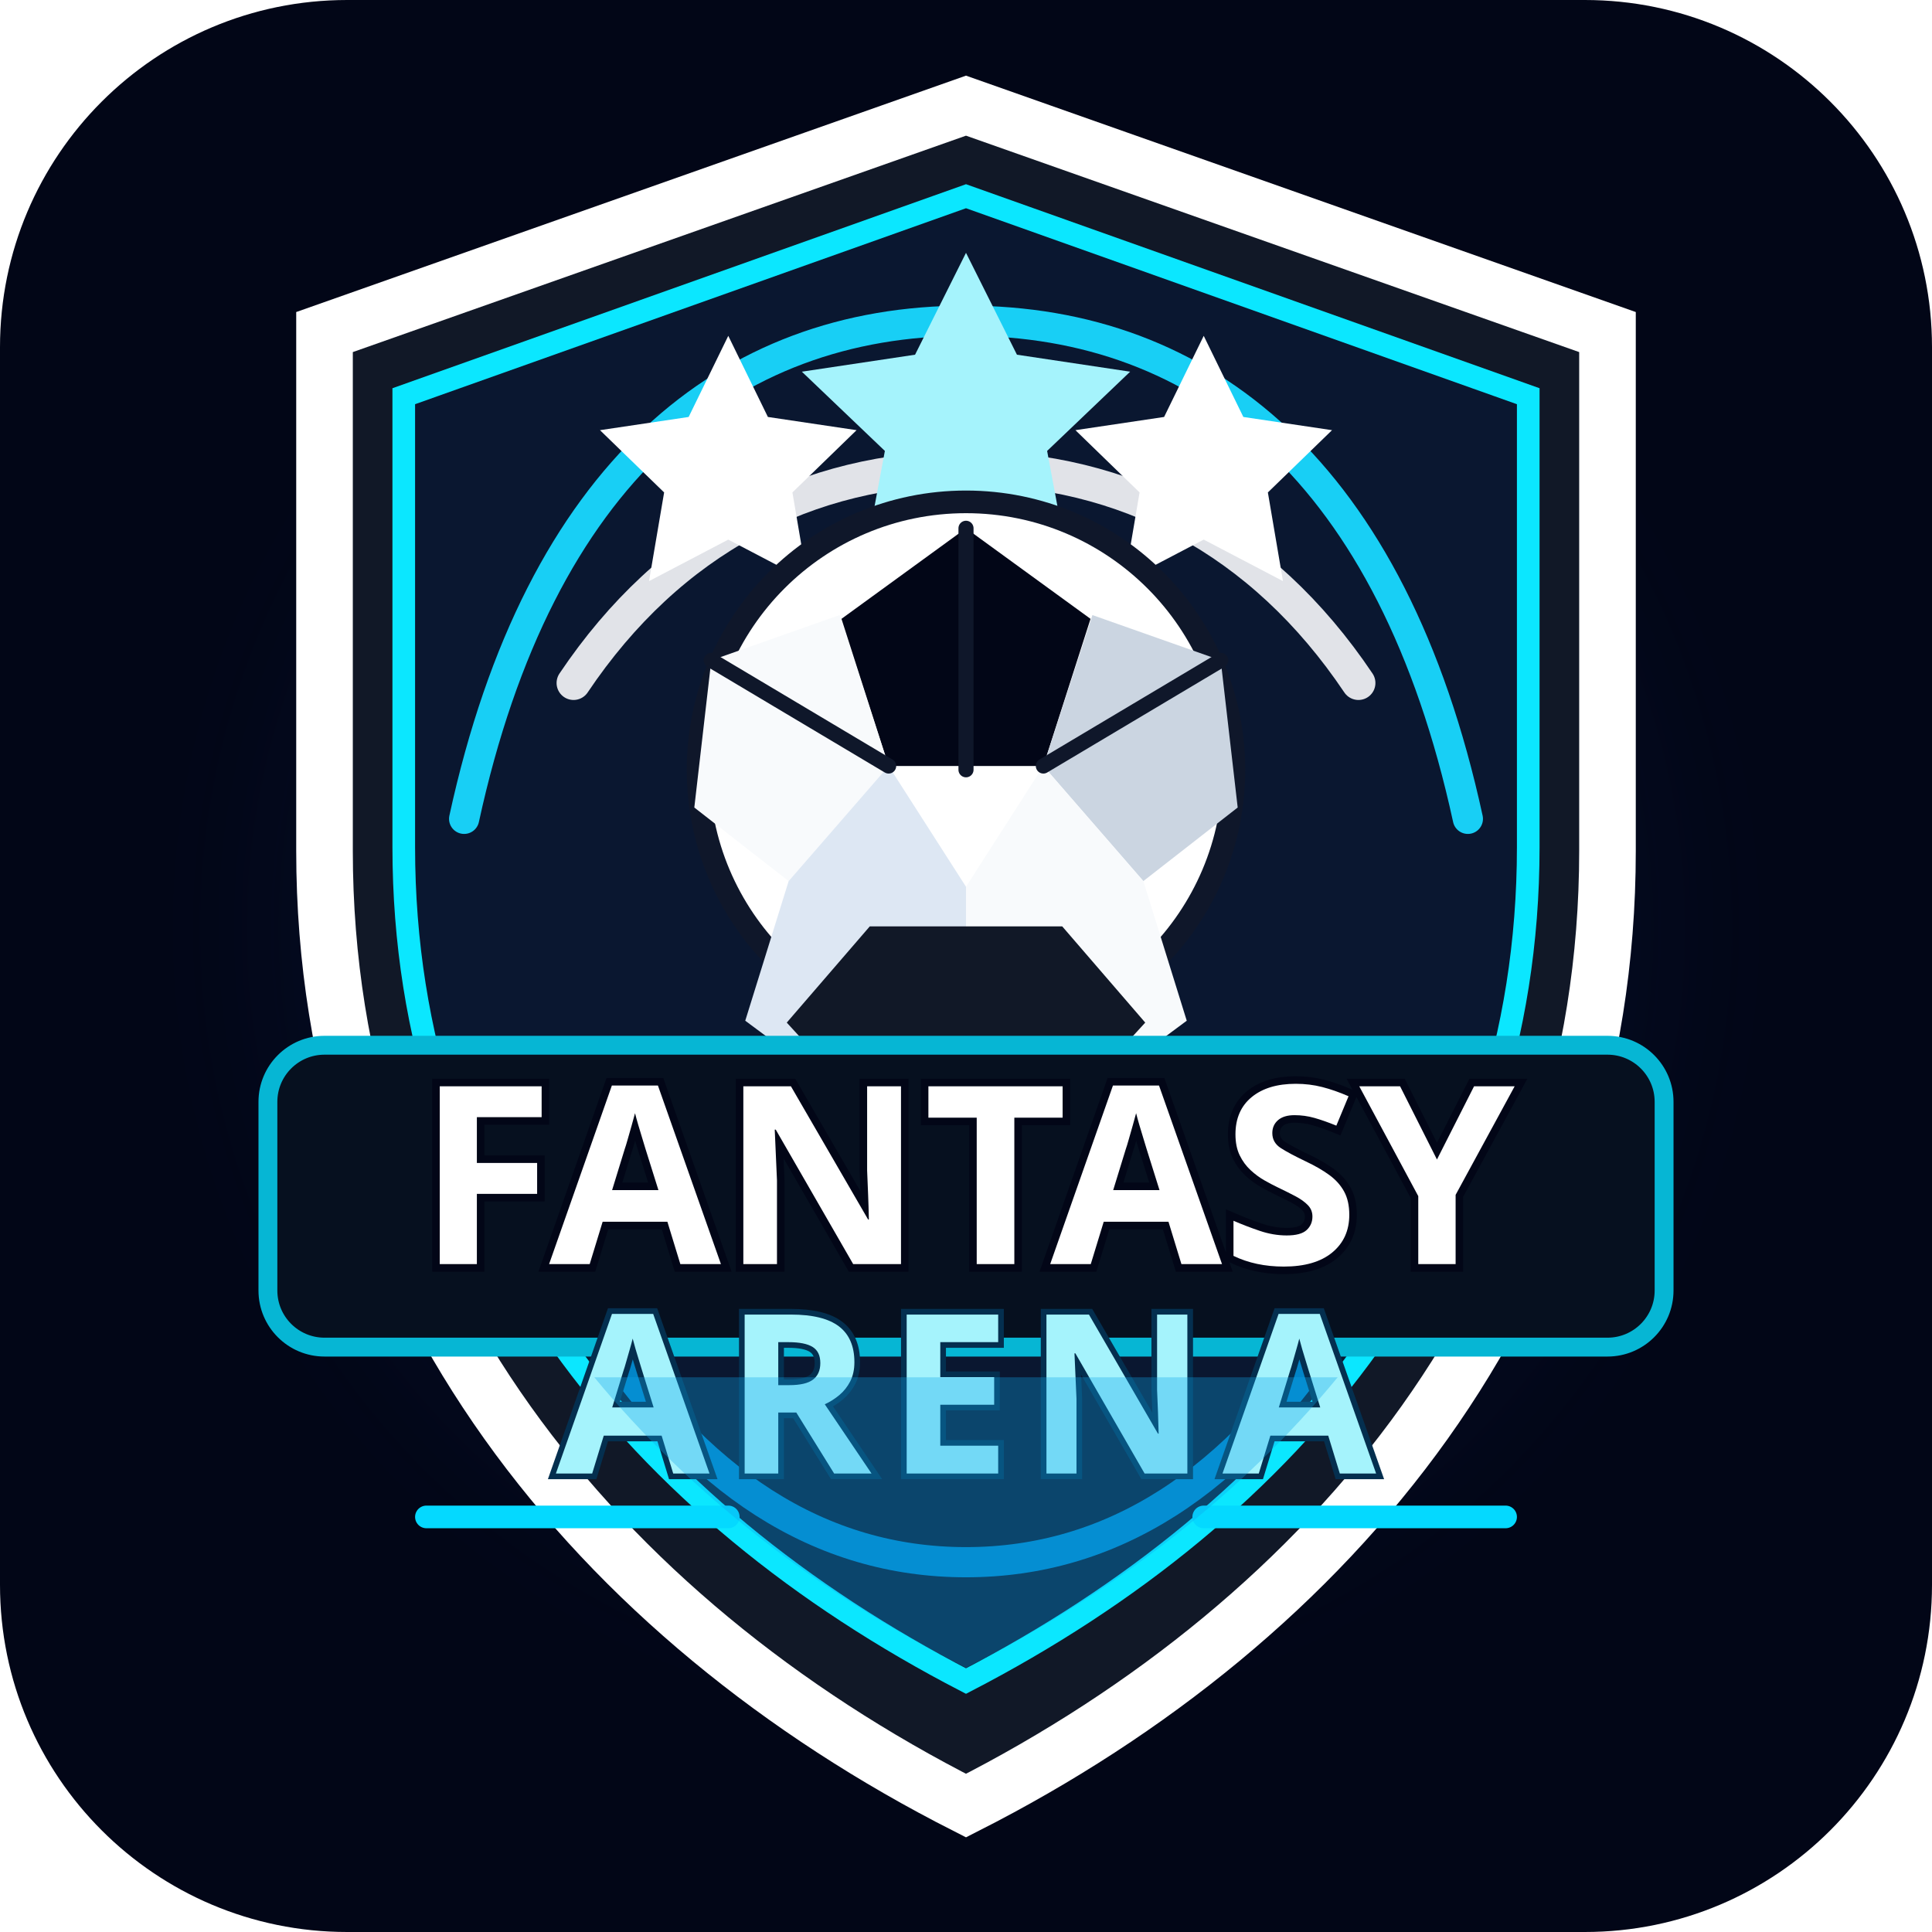
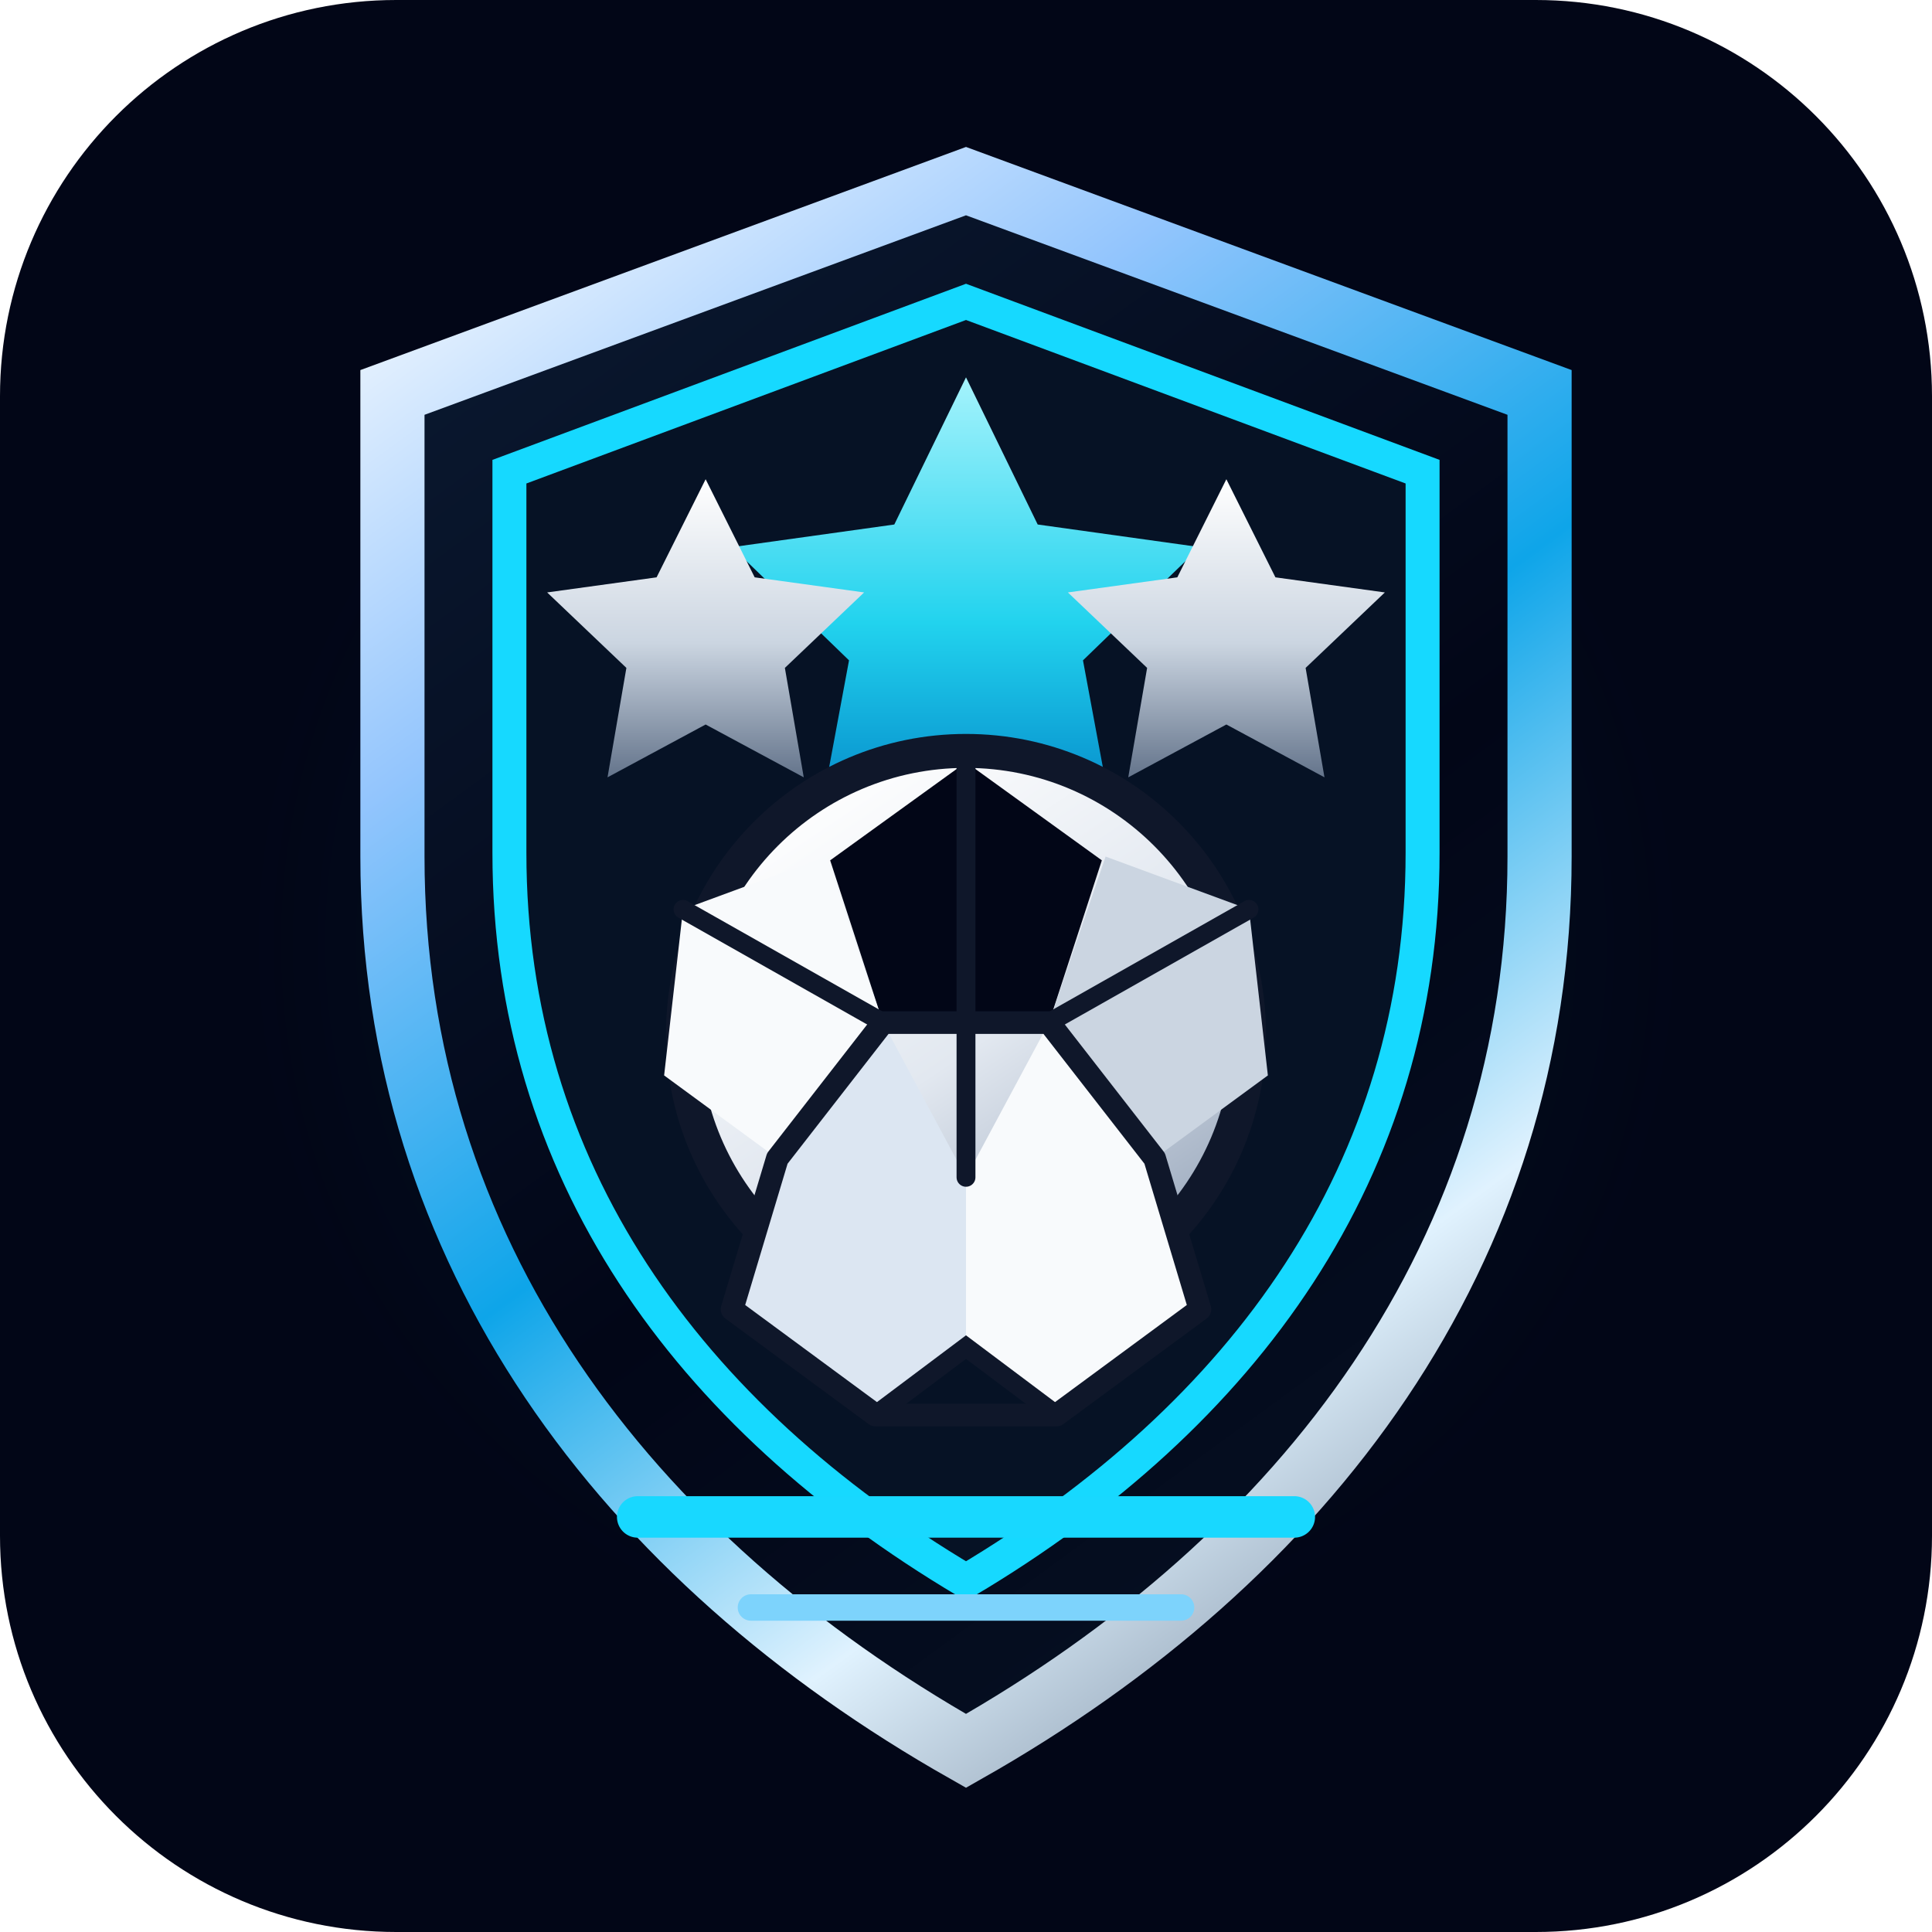
<svg xmlns="http://www.w3.org/2000/svg" width="1024" height="1024" viewBox="0 0 1024 1024" fill="none">
-   <rect width="1024" height="1024" rx="184" fill="#020617" />
-   <circle cx="512" cy="492" r="432" fill="url(#aura)" opacity=".9" />
-   <path d="M512 56 852 176v275c0 232-145 407-340 506C317 858 172 683 172 451V176L512 56Z" fill="url(#outer)" stroke="url(#chrome)" stroke-width="30" />
-   <path d="M512 104 810 210v239c0 202-124 352-298 442-174-90-298-240-298-442V210L512 104Z" fill="url(#inner)" stroke="#0BE7FF" stroke-width="12" />
-   <path d="M246 434C286 250 386 170 512 170c126 0 226 80 266 264" stroke="#19D8FF" stroke-width="16" stroke-linecap="round" opacity=".95" />
-   <path d="M304 362c51-76 124-114 208-114s157 38 208 114" stroke="#F8FAFC" stroke-width="18" stroke-linecap="round" opacity=".9" />
-   <path d="M315 702c54 84 120 126 197 126s143-42 197-126" stroke="#0284C7" stroke-width="16" stroke-linecap="round" />
-   <path d="M512 134 539 188l60 9-44 42 11 59-54-29-54 29 11-59-44-42 60-9 27-54Z" fill="url(#cyanStar)" />
-   <path d="M386 178 407 221l47 7-34 33 8 47-42-22-42 22 8-47-34-33 47-7 21-43Z" fill="url(#silver)" />
-   <path d="M638 178 659 221l47 7-34 33 8 47-42-22-42 22 8-47-34-33 47-7 21-43Z" fill="url(#silver)" />
-   <circle cx="512" cy="408" r="142" fill="url(#ballGlow)" stroke="#0F172A" stroke-width="12" />
-   <path d="M512 280 578 328l-25 78h-82l-25-78 66-48Z" fill="#020617" />
-   <path d="M445 326 377 350l-9 78 50 39 53-61-26-80Z" fill="#F8FAFC" />
-   <path d="M579 326 647 350l9 78-50 39-53-61 26-80Z" fill="#CBD5E1" />
-   <path d="M418 467 395 541l66 49 51-37v-83l-41-64-53 61Z" fill="#DDE7F3" />
-   <path d="M606 467 629 541l-66 49-51-37v-83l41-64 53 61Z" fill="#F8FAFC" />
-   <path d="M461 590h102l44-48-44-51H461l-44 51 44 48Z" fill="#111827" />
-   <path d="M512 280v128M377 350l94 56M647 350l-94 56M461 590l51-37 51 37" stroke="#0F172A" stroke-width="8" stroke-linecap="round" />
-   <rect x="142" y="554" width="740" height="160" rx="30" fill="url(#nameplate)" stroke="url(#edge)" stroke-width="10" />
-   <text x="512" y="670" text-anchor="middle" font-family="Arial Black, Impact, sans-serif" font-size="132" font-weight="900" fill="url(#whiteMetal)" stroke="#020617" stroke-width="8" paint-order="stroke fill">FANTASY</text>
-   <text x="512" y="781" text-anchor="middle" font-family="Arial Black, Impact, sans-serif" font-size="118" font-weight="900" fill="url(#arenaBlue)" stroke="#042F4F" stroke-width="6" paint-order="stroke fill" letter-spacing="8">ARENA</text>
-   <path d="M226 804h160M638 804h160" stroke="#04D9FF" stroke-width="12" stroke-linecap="round" />
-   <path d="M512 884c-79-40-146-92-197-154h394c-51 62-118 114-197 154Z" fill="url(#bottomGlow)" opacity=".72" />
+   <rect width="1024" height="1024" rx="210" fill="#020617" />
+   <circle cx="512" cy="500" r="390" fill="url(#glow)" opacity="0.85" />
+   <path d="M512 96L816 208V454C816 664 692 826 512 928C332 826 208 664 208 454V208L512 96Z" fill="url(#shield)" stroke="url(#chrome)" stroke-width="34" />
+   <path d="M512 160L754 250V452C754 620 660 750 512 838C364 750 270 620 270 452V250L512 160Z" fill="#061225" stroke="#16D9FF" stroke-width="18" />
+   <path d="M512 200L550 278L636 290L574 350L590 436L512 394L434 436L450 350L388 290L474 278L512 200Z" fill="url(#starBlue)" />
+   <path d="M374 254L400 306L458 314L416 354L426 412L374 384L322 412L332 354L290 314L348 306L374 254Z" fill="url(#silver)" />
+   <path d="M650 254L676 306L734 314L692 354L702 412L650 384L598 412L608 354L566 314L624 306L650 254Z" fill="url(#silver)" />
+   <circle cx="512" cy="548" r="150" fill="url(#ball)" stroke="#0F172A" stroke-width="18" />
+   <path d="M512 404L584 456L556 542H468L440 456L512 404Z" fill="#020617" />
+   <path d="M438 454L362 482L352 570L412 614L468 542L438 454Z" fill="#F8FAFC" />
+   <path d="M586 454L662 482L672 570L612 614L556 542L586 454Z" fill="#CBD5E1" />
+   <path d="M412 614L388 694L464 750L512 714V624L468 542L412 614Z" fill="#DCE6F2" />
+   <path d="M612 614L636 694L560 750L512 714V624L556 542L612 614Z" fill="#F8FAFC" />
+   <path d="M464 750H560L636 694L612 614L556 542H468L412 614L388 694L464 750Z" stroke="#0F172A" stroke-width="12" stroke-linejoin="round" />
+   <path d="M512 404V624M362 482L468 542M662 482L556 542M464 750L512 714L560 750" stroke="#0F172A" stroke-width="10" stroke-linecap="round" />
+   <path d="M338 804H686" stroke="#18D8FF" stroke-width="22" stroke-linecap="round" />
+   <path d="M398 852H626" stroke="#7DD3FC" stroke-width="14" stroke-linecap="round" />
  <defs>
-     <radialGradient id="aura" cx="0" cy="0" r="1" gradientUnits="userSpaceOnUse" gradientTransform="translate(512 492) rotate(90) scale(432)">
-       <stop stop-color="#0EA5E9" stop-opacity=".42" />
-       <stop offset=".58" stop-color="#1D4ED8" stop-opacity=".2" />
+     <radialGradient id="glow" cx="0" cy="0" r="1" gradientUnits="userSpaceOnUse" gradientTransform="translate(512 500) rotate(90) scale(390)">
+       <stop stop-color="#0EA5E9" stop-opacity="0.45" />
      <stop offset="1" stop-color="#020617" stop-opacity="0" />
    </radialGradient>
-     <linearGradient id="outer" x1="172" y1="56" x2="852" y2="957">
-       <stop stop-color="#111827" />
-       <stop offset=".5" stop-color="#061A33" />
-       <stop offset="1" stop-color="#020617" />
-     </linearGradient>
-     <linearGradient id="inner" x1="512" y1="104" x2="512" y2="891">
-       <stop stop-color="#0A1730" />
-       <stop offset=".55" stop-color="#020617" />
+     <linearGradient id="shield" x1="208" y1="96" x2="816" y2="928" gradientUnits="userSpaceOnUse">
+       <stop stop-color="#0B1B33" />
+       <stop offset="0.55" stop-color="#020617" />
      <stop offset="1" stop-color="#071326" />
    </linearGradient>
-     <linearGradient id="chrome" x1="190" y1="92" x2="824" y2="912">
+     <linearGradient id="chrome" x1="208" y1="96" x2="816" y2="928" gradientUnits="userSpaceOnUse">
      <stop stop-color="#FFFFFF" />
-       <stop offset=".18" stop-color="#B8D7FF" />
-       <stop offset=".36" stop-color="#0EA5E9" />
-       <stop offset=".65" stop-color="#7DD3FC" />
-       <stop offset=".82" stop-color="#F8FAFC" />
-       <stop offset="1" stop-color="#475569" />
+       <stop offset="0.25" stop-color="#93C5FD" />
+       <stop offset="0.5" stop-color="#0EA5E9" />
+       <stop offset="0.75" stop-color="#E0F2FE" />
+       <stop offset="1" stop-color="#64748B" />
    </linearGradient>
-     <linearGradient id="cyanStar" x1="512" y1="134" x2="512" y2="298">
+     <linearGradient id="starBlue" x1="512" y1="200" x2="512" y2="436" gradientUnits="userSpaceOnUse">
      <stop stop-color="#A5F3FC" />
-       <stop offset=".5" stop-color="#06B6D4" />
+       <stop offset="0.55" stop-color="#22D3EE" />
      <stop offset="1" stop-color="#0284C7" />
    </linearGradient>
-     <linearGradient id="silver" x1="386" y1="178" x2="386" y2="308">
+     <linearGradient id="silver" x1="374" y1="254" x2="374" y2="412" gradientUnits="userSpaceOnUse">
      <stop stop-color="#FFFFFF" />
-       <stop offset=".5" stop-color="#CBD5E1" />
+       <stop offset="0.55" stop-color="#CBD5E1" />
      <stop offset="1" stop-color="#64748B" />
    </linearGradient>
-     <linearGradient id="ballGlow" x1="430" y1="290" x2="594" y2="550">
+     <linearGradient id="ball" x1="420" y1="420" x2="604" y2="694" gradientUnits="userSpaceOnUse">
      <stop stop-color="#FFFFFF" />
-       <stop offset=".45" stop-color="#E2E8F0" />
+       <stop offset="0.5" stop-color="#E2E8F0" />
      <stop offset="1" stop-color="#94A3B8" />
-     </linearGradient>
-     <linearGradient id="nameplate" x1="142" y1="554" x2="882" y2="714">
-       <stop stop-color="#06101F" />
-       <stop offset=".5" stop-color="#020617" />
-       <stop offset="1" stop-color="#061C35" />
-     </linearGradient>
-     <linearGradient id="edge" x1="142" y1="554" x2="882" y2="714">
-       <stop stop-color="#06B6D4" />
-       <stop offset=".5" stop-color="#F8FAFC" />
-       <stop offset="1" stop-color="#0EA5E9" />
-     </linearGradient>
-     <linearGradient id="whiteMetal" x1="512" y1="548" x2="512" y2="685">
-       <stop stop-color="#FFFFFF" />
-       <stop offset=".42" stop-color="#F8FAFC" />
-       <stop offset=".64" stop-color="#94A3B8" />
-       <stop offset="1" stop-color="#FFFFFF" />
-     </linearGradient>
-     <linearGradient id="arenaBlue" x1="512" y1="684" x2="512" y2="795">
-       <stop stop-color="#A5F3FC" />
-       <stop offset=".4" stop-color="#22D3EE" />
-       <stop offset="1" stop-color="#0284C7" />
-     </linearGradient>
-     <linearGradient id="bottomGlow" x1="512" y1="730" x2="512" y2="884">
-       <stop stop-color="#0EA5E9" stop-opacity=".45" />
-       <stop offset="1" stop-color="#020617" stop-opacity="0" />
    </linearGradient>
  </defs>
</svg>
